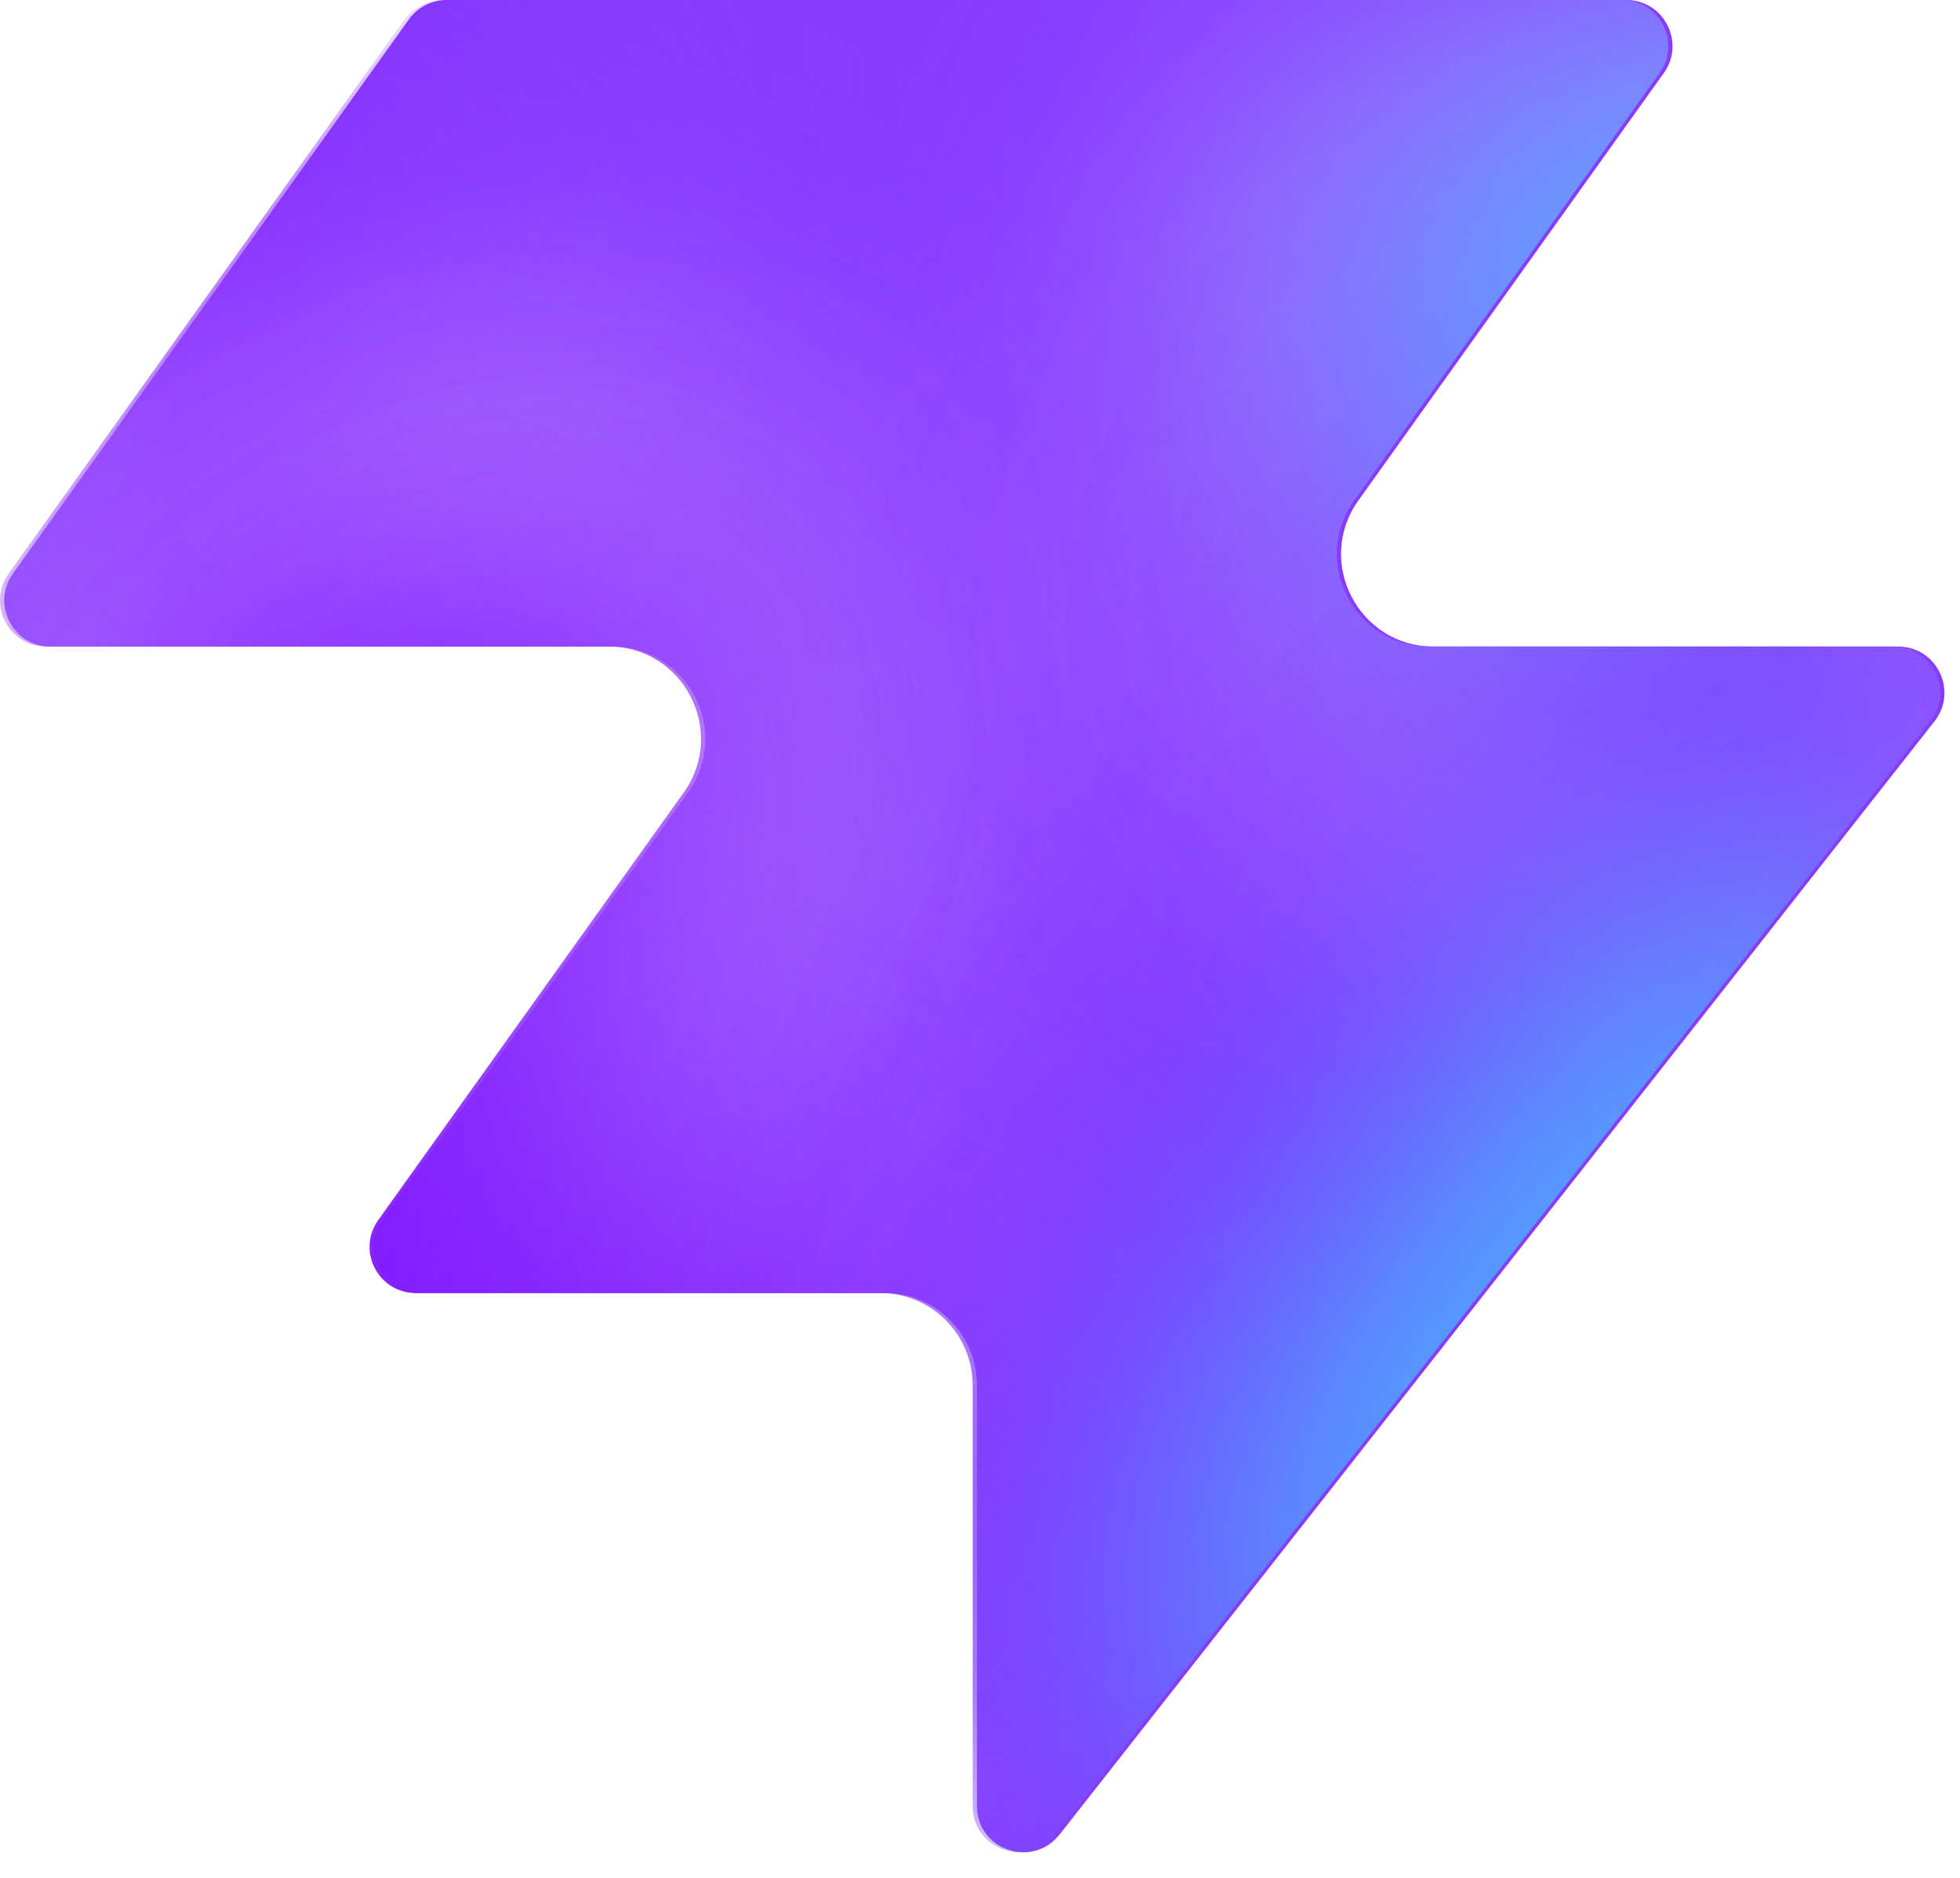
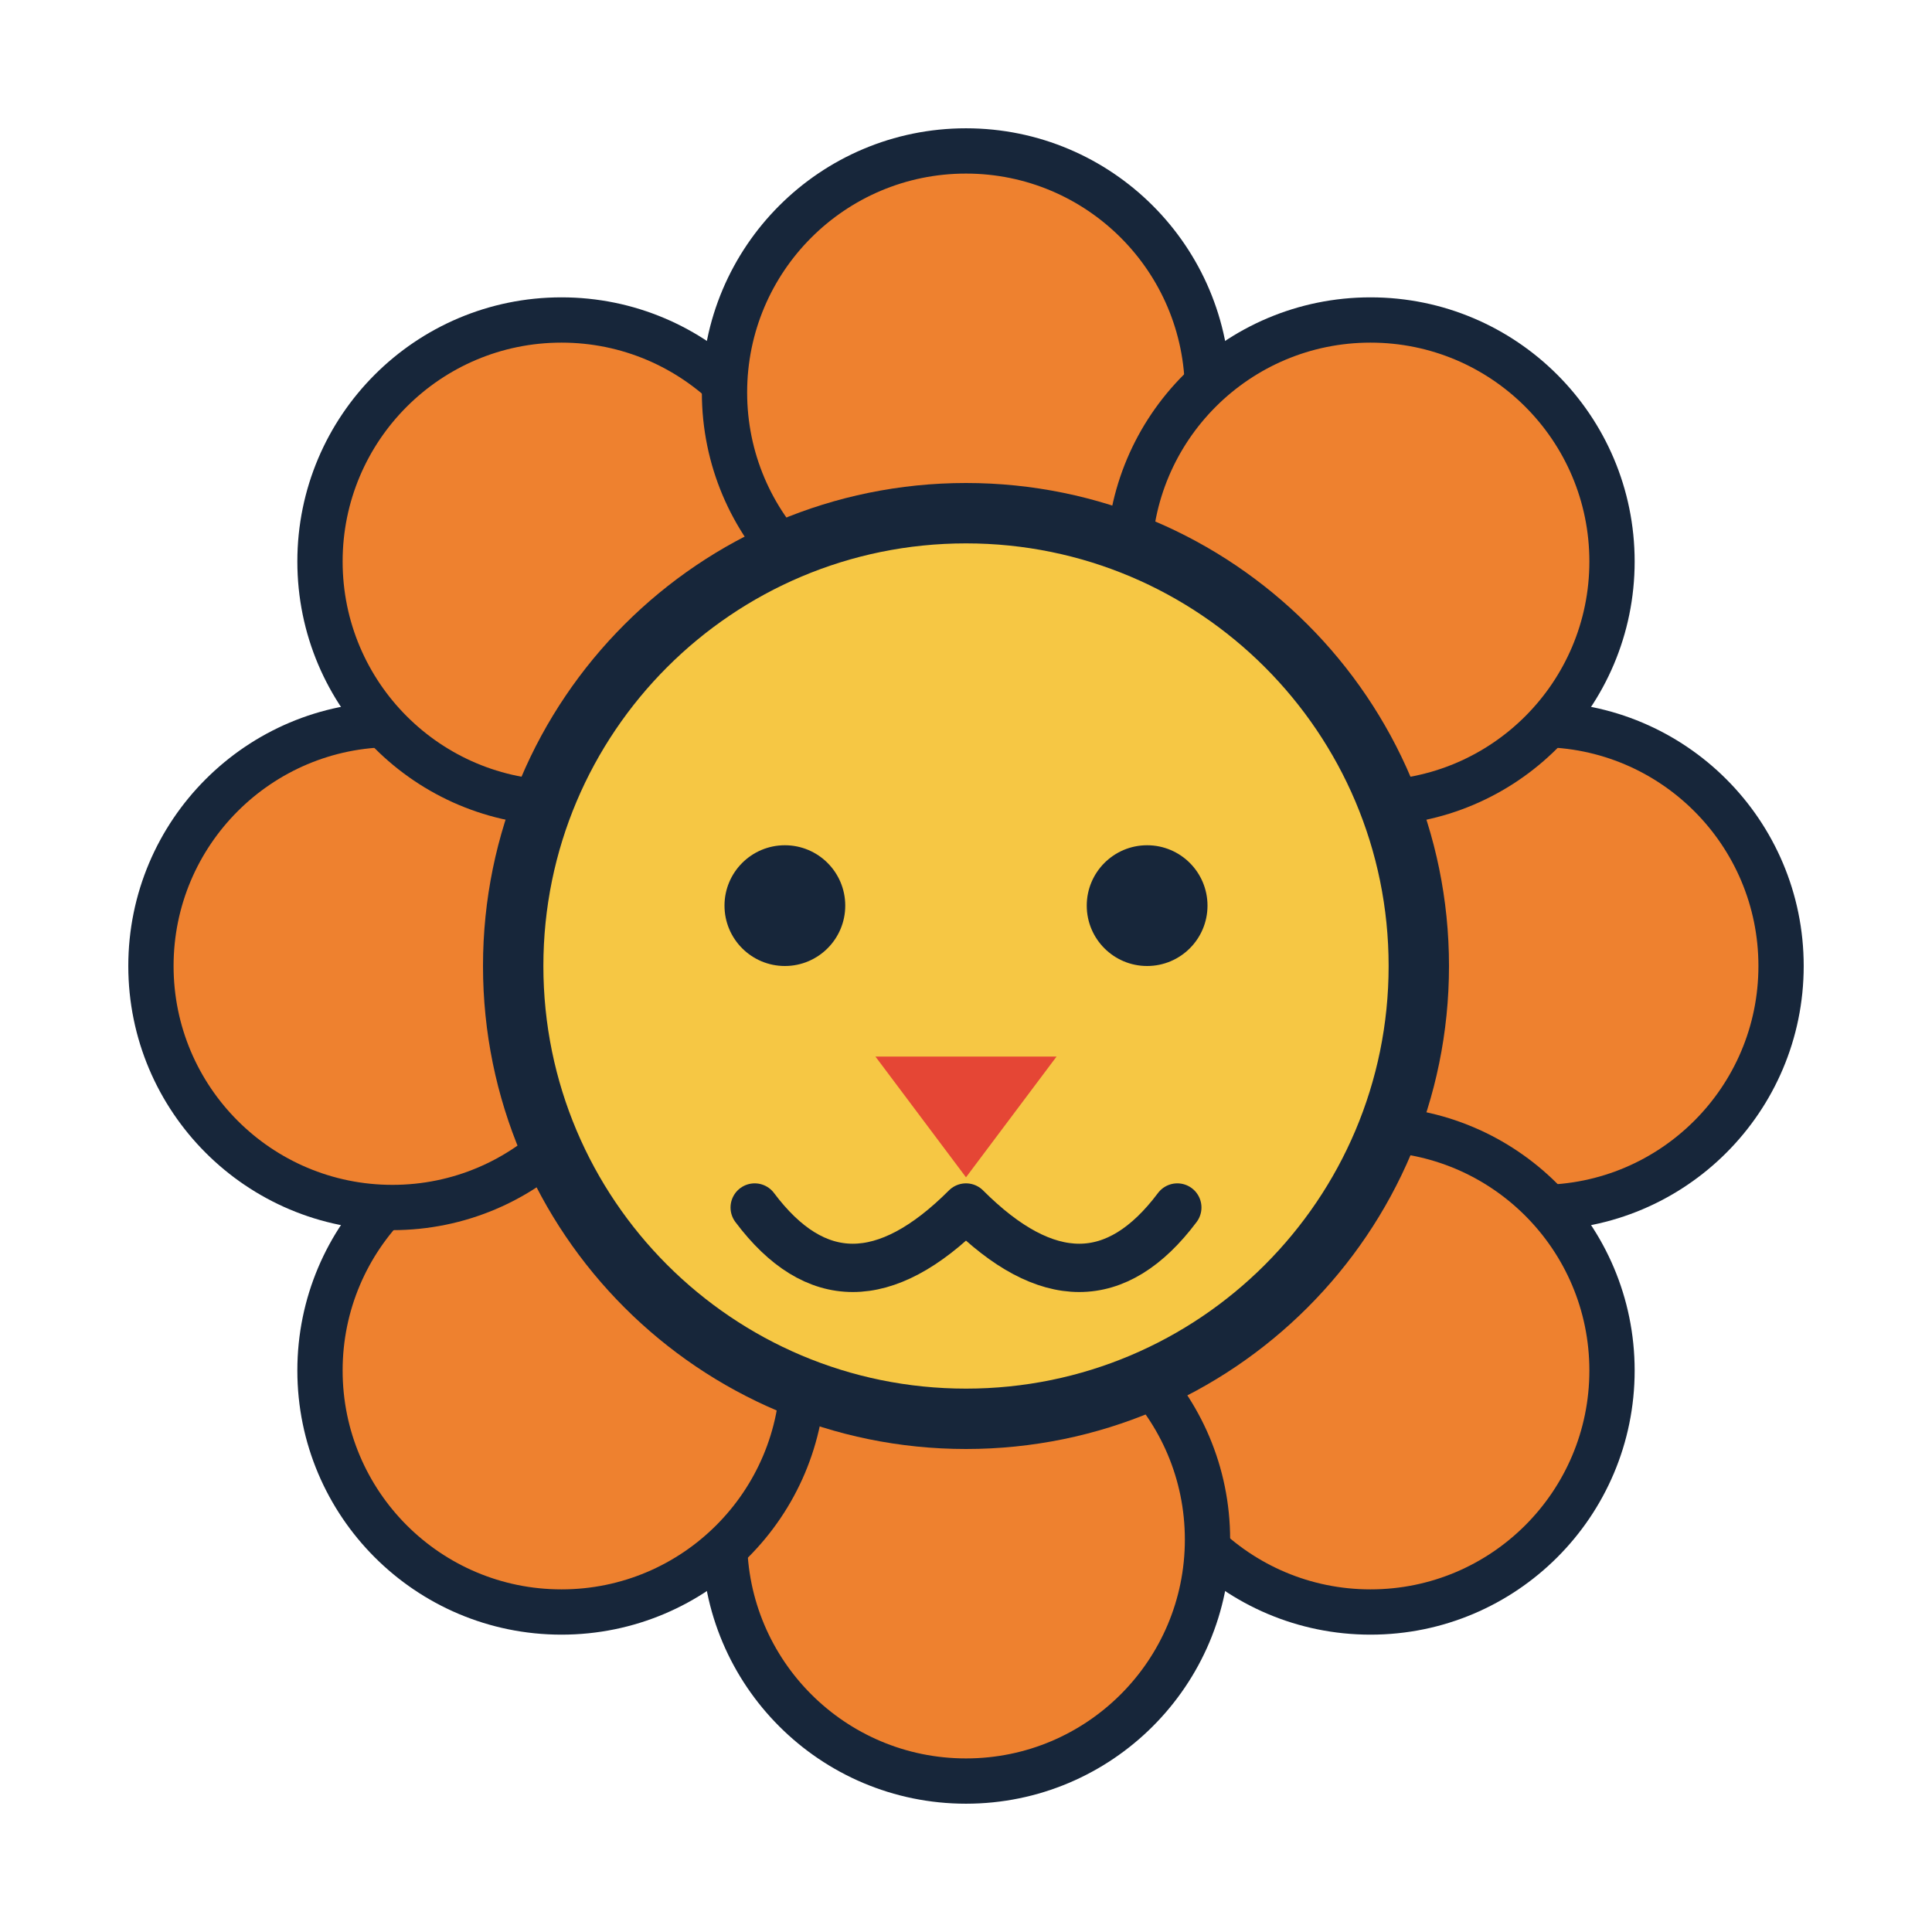
- <svg xmlns="http://www.w3.org/2000/svg" width="48" height="46" fill="none" viewBox="0 0 48 46">
-   <path fill="#863bff" d="M25.946 44.938c-.664.845-2.021.375-2.021-.698V33.937a2.26 2.26 0 0 0-2.262-2.262H10.287c-.92 0-1.456-1.04-.92-1.788l7.48-10.471c1.07-1.497 0-3.578-1.842-3.578H1.237c-.92 0-1.456-1.04-.92-1.788L10.013.474c.214-.297.556-.474.92-.474h28.894c.92 0 1.456 1.04.92 1.788l-7.48 10.471c-1.07 1.498 0 3.579 1.842 3.579h11.377c.943 0 1.473 1.088.89 1.83L25.947 44.94z" style="fill:#863bff;fill:color(display-p3 .525 .23 1);fill-opacity:1" />
-   <mask id="a" width="48" height="46" x="0" y="0" maskUnits="userSpaceOnUse" style="mask-type:alpha">
-     <path fill="#000" d="M25.842 44.938c-.664.844-2.021.375-2.021-.698V33.937a2.26 2.26 0 0 0-2.262-2.262H10.183c-.92 0-1.456-1.04-.92-1.788l7.48-10.471c1.07-1.498 0-3.579-1.842-3.579H1.133c-.92 0-1.456-1.04-.92-1.787L9.91.473c.214-.297.556-.474.92-.474h28.894c.92 0 1.456 1.04.92 1.788l-7.48 10.471c-1.07 1.498 0 3.578 1.842 3.578h11.377c.943 0 1.473 1.088.89 1.832L25.843 44.94z" style="fill:#000;fill-opacity:1" />
-   </mask>
-   <g mask="url(#a)">
-     <g filter="url(#b)">
-       <ellipse cx="5.508" cy="14.704" fill="#ede6ff" rx="5.508" ry="14.704" style="fill:#ede6ff;fill:color(display-p3 .927 .903 1);fill-opacity:1" transform="matrix(.00324 1 1 -.00324 -4.47 31.516)" />
-     </g>
-     <g filter="url(#c)">
-       <ellipse cx="10.399" cy="29.851" fill="#ede6ff" rx="10.399" ry="29.851" style="fill:#ede6ff;fill:color(display-p3 .927 .903 1);fill-opacity:1" transform="matrix(.00324 1 1 -.00324 -39.328 7.883)" />
-     </g>
-     <g filter="url(#d)">
-       <ellipse cx="5.508" cy="30.487" fill="#7e14ff" rx="5.508" ry="30.487" style="fill:#7e14ff;fill:color(display-p3 .492 .077 1);fill-opacity:1" transform="rotate(89.814 -25.913 -14.639)scale(1 -1)" />
-     </g>
-     <g filter="url(#e)">
-       <ellipse cx="5.508" cy="30.599" fill="#7e14ff" rx="5.508" ry="30.599" style="fill:#7e14ff;fill:color(display-p3 .492 .077 1);fill-opacity:1" transform="rotate(89.814 -32.644 -3.334)scale(1 -1)" />
-     </g>
-     <g filter="url(#f)">
-       <ellipse cx="5.508" cy="30.599" fill="#7e14ff" rx="5.508" ry="30.599" style="fill:#7e14ff;fill:color(display-p3 .492 .077 1);fill-opacity:1" transform="matrix(.00324 1 1 -.00324 -34.34 30.47)" />
-     </g>
-     <g filter="url(#g)">
-       <ellipse cx="14.072" cy="22.078" fill="#ede6ff" rx="14.072" ry="22.078" style="fill:#ede6ff;fill:color(display-p3 .927 .903 1);fill-opacity:1" transform="rotate(93.35 24.506 48.493)scale(-1 1)" />
-     </g>
-     <g filter="url(#h)">
-       <ellipse cx="3.47" cy="21.501" fill="#7e14ff" rx="3.47" ry="21.501" style="fill:#7e14ff;fill:color(display-p3 .492 .077 1);fill-opacity:1" transform="rotate(89.009 28.708 47.59)scale(-1 1)" />
-     </g>
-     <g filter="url(#i)">
-       <ellipse cx="3.47" cy="21.501" fill="#7e14ff" rx="3.47" ry="21.501" style="fill:#7e14ff;fill:color(display-p3 .492 .077 1);fill-opacity:1" transform="rotate(89.009 28.708 47.59)scale(-1 1)" />
-     </g>
-     <g filter="url(#j)">
-       <ellipse cx=".387" cy="8.972" fill="#7e14ff" rx="4.407" ry="29.108" style="fill:#7e14ff;fill:color(display-p3 .492 .077 1);fill-opacity:1" transform="rotate(39.51 .387 8.972)" />
-     </g>
-     <g filter="url(#k)">
-       <ellipse cx="47.523" cy="-6.092" fill="#7e14ff" rx="4.407" ry="29.108" style="fill:#7e14ff;fill:color(display-p3 .492 .077 1);fill-opacity:1" transform="rotate(37.892 47.523 -6.092)" />
-     </g>
-     <g filter="url(#l)">
-       <ellipse cx="41.412" cy="6.333" fill="#47bfff" rx="5.971" ry="9.665" style="fill:#47bfff;fill:color(display-p3 .28 .748 1);fill-opacity:1" transform="rotate(37.892 41.412 6.333)" />
-     </g>
-     <g filter="url(#m)">
-       <ellipse cx="-1.879" cy="38.332" fill="#7e14ff" rx="4.407" ry="29.108" style="fill:#7e14ff;fill:color(display-p3 .492 .077 1);fill-opacity:1" transform="rotate(37.892 -1.88 38.332)" />
-     </g>
-     <g filter="url(#n)">
-       <ellipse cx="-1.879" cy="38.332" fill="#7e14ff" rx="4.407" ry="29.108" style="fill:#7e14ff;fill:color(display-p3 .492 .077 1);fill-opacity:1" transform="rotate(37.892 -1.88 38.332)" />
-     </g>
-     <g filter="url(#o)">
-       <ellipse cx="35.651" cy="29.907" fill="#7e14ff" rx="4.407" ry="29.108" style="fill:#7e14ff;fill:color(display-p3 .492 .077 1);fill-opacity:1" transform="rotate(37.892 35.651 29.907)" />
-     </g>
-     <g filter="url(#p)">
-       <ellipse cx="38.418" cy="32.4" fill="#47bfff" rx="5.971" ry="15.297" style="fill:#47bfff;fill:color(display-p3 .28 .748 1);fill-opacity:1" transform="rotate(37.892 38.418 32.4)" />
-     </g>
+ <svg xmlns="http://www.w3.org/2000/svg" viewBox="0 0 64 64">
+   <g stroke="#17263a" stroke-width="1.5" stroke-linejoin="round">
+     <circle cx="51" cy="32" r="8" fill="#ee812f" />
+     <circle cx="45.4" cy="45.4" r="8" fill="#ee812f" />
+     <circle cx="32" cy="51" r="8" fill="#ee812f" />
+     <circle cx="18.6" cy="45.4" r="8" fill="#ee812f" />
+     <circle cx="13" cy="32" r="8" fill="#ee812f" />
+     <circle cx="18.6" cy="18.6" r="8" fill="#ee812f" />
+     <circle cx="32" cy="13" r="8" fill="#ee812f" />
+     <circle cx="45.4" cy="18.6" r="8" fill="#ee812f" />
  </g>
-   <defs>
-     <filter id="b" width="60.045" height="41.654" x="-19.77" y="16.149" color-interpolation-filters="sRGB" filterUnits="userSpaceOnUse">
-       <feFlood flood-opacity="0" result="BackgroundImageFix" />
-       <feBlend in="SourceGraphic" in2="BackgroundImageFix" result="shape" />
-       <feGaussianBlur result="effect1_foregroundBlur_2002_17158" stdDeviation="7.659" />
-     </filter>
-     <filter id="c" width="90.34" height="51.437" x="-54.613" y="-7.533" color-interpolation-filters="sRGB" filterUnits="userSpaceOnUse">
-       <feFlood flood-opacity="0" result="BackgroundImageFix" />
-       <feBlend in="SourceGraphic" in2="BackgroundImageFix" result="shape" />
-       <feGaussianBlur result="effect1_foregroundBlur_2002_17158" stdDeviation="7.659" />
-     </filter>
-     <filter id="d" width="79.355" height="29.4" x="-49.64" y="2.03" color-interpolation-filters="sRGB" filterUnits="userSpaceOnUse">
-       <feFlood flood-opacity="0" result="BackgroundImageFix" />
-       <feBlend in="SourceGraphic" in2="BackgroundImageFix" result="shape" />
-       <feGaussianBlur result="effect1_foregroundBlur_2002_17158" stdDeviation="4.596" />
-     </filter>
-     <filter id="e" width="79.579" height="29.4" x="-45.045" y="20.029" color-interpolation-filters="sRGB" filterUnits="userSpaceOnUse">
-       <feFlood flood-opacity="0" result="BackgroundImageFix" />
-       <feBlend in="SourceGraphic" in2="BackgroundImageFix" result="shape" />
-       <feGaussianBlur result="effect1_foregroundBlur_2002_17158" stdDeviation="4.596" />
-     </filter>
-     <filter id="f" width="79.579" height="29.4" x="-43.513" y="21.178" color-interpolation-filters="sRGB" filterUnits="userSpaceOnUse">
-       <feFlood flood-opacity="0" result="BackgroundImageFix" />
-       <feBlend in="SourceGraphic" in2="BackgroundImageFix" result="shape" />
-       <feGaussianBlur result="effect1_foregroundBlur_2002_17158" stdDeviation="4.596" />
-     </filter>
-     <filter id="g" width="74.749" height="58.852" x="15.756" y="-17.901" color-interpolation-filters="sRGB" filterUnits="userSpaceOnUse">
-       <feFlood flood-opacity="0" result="BackgroundImageFix" />
-       <feBlend in="SourceGraphic" in2="BackgroundImageFix" result="shape" />
-       <feGaussianBlur result="effect1_foregroundBlur_2002_17158" stdDeviation="7.659" />
-     </filter>
-     <filter id="h" width="61.377" height="25.362" x="23.548" y="2.284" color-interpolation-filters="sRGB" filterUnits="userSpaceOnUse">
-       <feFlood flood-opacity="0" result="BackgroundImageFix" />
-       <feBlend in="SourceGraphic" in2="BackgroundImageFix" result="shape" />
-       <feGaussianBlur result="effect1_foregroundBlur_2002_17158" stdDeviation="4.596" />
-     </filter>
-     <filter id="i" width="61.377" height="25.362" x="23.548" y="2.284" color-interpolation-filters="sRGB" filterUnits="userSpaceOnUse">
-       <feFlood flood-opacity="0" result="BackgroundImageFix" />
-       <feBlend in="SourceGraphic" in2="BackgroundImageFix" result="shape" />
-       <feGaussianBlur result="effect1_foregroundBlur_2002_17158" stdDeviation="4.596" />
-     </filter>
-     <filter id="j" width="56.045" height="63.649" x="-27.636" y="-22.853" color-interpolation-filters="sRGB" filterUnits="userSpaceOnUse">
-       <feFlood flood-opacity="0" result="BackgroundImageFix" />
-       <feBlend in="SourceGraphic" in2="BackgroundImageFix" result="shape" />
-       <feGaussianBlur result="effect1_foregroundBlur_2002_17158" stdDeviation="4.596" />
-     </filter>
-     <filter id="k" width="54.814" height="64.646" x="20.116" y="-38.415" color-interpolation-filters="sRGB" filterUnits="userSpaceOnUse">
-       <feFlood flood-opacity="0" result="BackgroundImageFix" />
-       <feBlend in="SourceGraphic" in2="BackgroundImageFix" result="shape" />
-       <feGaussianBlur result="effect1_foregroundBlur_2002_17158" stdDeviation="4.596" />
-     </filter>
-     <filter id="l" width="33.541" height="35.313" x="24.641" y="-11.323" color-interpolation-filters="sRGB" filterUnits="userSpaceOnUse">
-       <feFlood flood-opacity="0" result="BackgroundImageFix" />
-       <feBlend in="SourceGraphic" in2="BackgroundImageFix" result="shape" />
-       <feGaussianBlur result="effect1_foregroundBlur_2002_17158" stdDeviation="4.596" />
-     </filter>
-     <filter id="m" width="54.814" height="64.646" x="-29.286" y="6.009" color-interpolation-filters="sRGB" filterUnits="userSpaceOnUse">
-       <feFlood flood-opacity="0" result="BackgroundImageFix" />
-       <feBlend in="SourceGraphic" in2="BackgroundImageFix" result="shape" />
-       <feGaussianBlur result="effect1_foregroundBlur_2002_17158" stdDeviation="4.596" />
-     </filter>
-     <filter id="n" width="54.814" height="64.646" x="-29.286" y="6.009" color-interpolation-filters="sRGB" filterUnits="userSpaceOnUse">
-       <feFlood flood-opacity="0" result="BackgroundImageFix" />
-       <feBlend in="SourceGraphic" in2="BackgroundImageFix" result="shape" />
-       <feGaussianBlur result="effect1_foregroundBlur_2002_17158" stdDeviation="4.596" />
-     </filter>
-     <filter id="o" width="54.814" height="64.646" x="8.244" y="-2.416" color-interpolation-filters="sRGB" filterUnits="userSpaceOnUse">
-       <feFlood flood-opacity="0" result="BackgroundImageFix" />
-       <feBlend in="SourceGraphic" in2="BackgroundImageFix" result="shape" />
-       <feGaussianBlur result="effect1_foregroundBlur_2002_17158" stdDeviation="4.596" />
-     </filter>
-     <filter id="p" width="39.409" height="43.623" x="18.713" y="10.588" color-interpolation-filters="sRGB" filterUnits="userSpaceOnUse">
-       <feFlood flood-opacity="0" result="BackgroundImageFix" />
-       <feBlend in="SourceGraphic" in2="BackgroundImageFix" result="shape" />
-       <feGaussianBlur result="effect1_foregroundBlur_2002_17158" stdDeviation="4.596" />
-     </filter>
-   </defs>
+   <circle cx="32" cy="32" r="15" fill="#f6c744" stroke="#17263a" stroke-width="2" />
+   <circle cx="26" cy="30" r="2" fill="#17263a" />
+   <circle cx="38" cy="30" r="2" fill="#17263a" />
+   <path d="M29 35h6l-3 4z" fill="#e54635" />
+   <path d="M25 40q3 4 7 0q4 4 7 0" fill="none" stroke="#17263a" stroke-width="1.6" stroke-linecap="round" stroke-linejoin="round" />
</svg>
